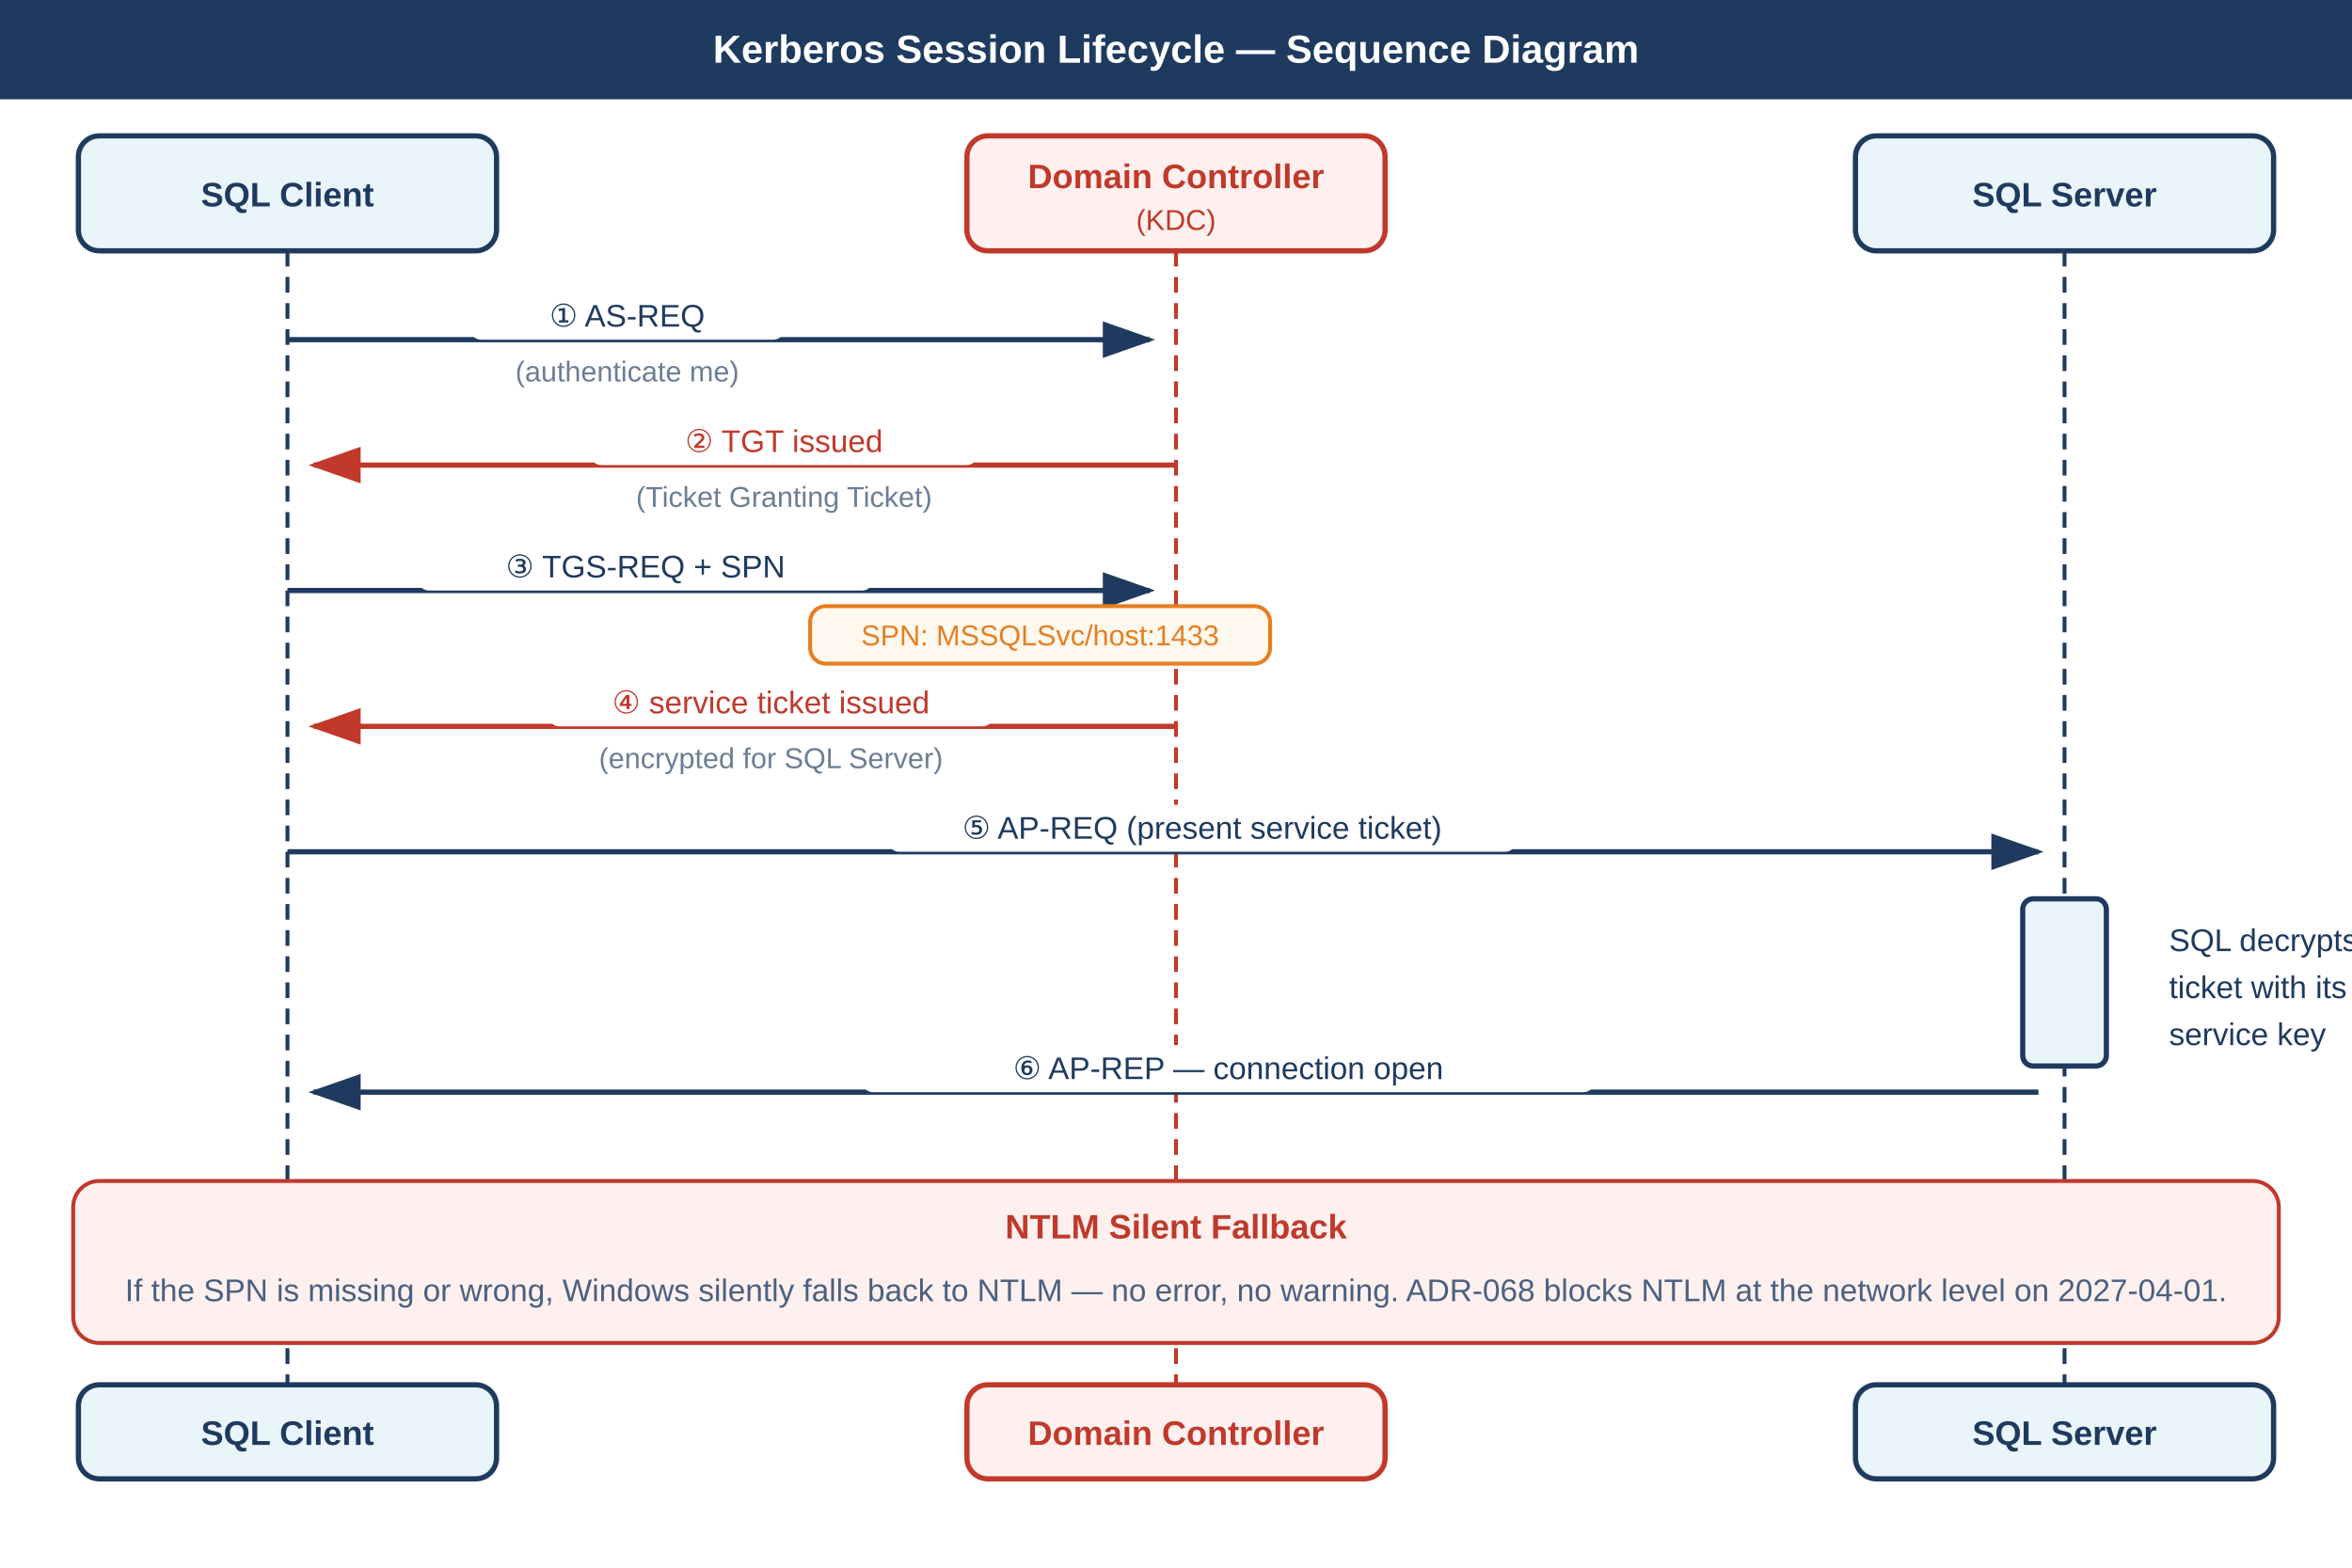
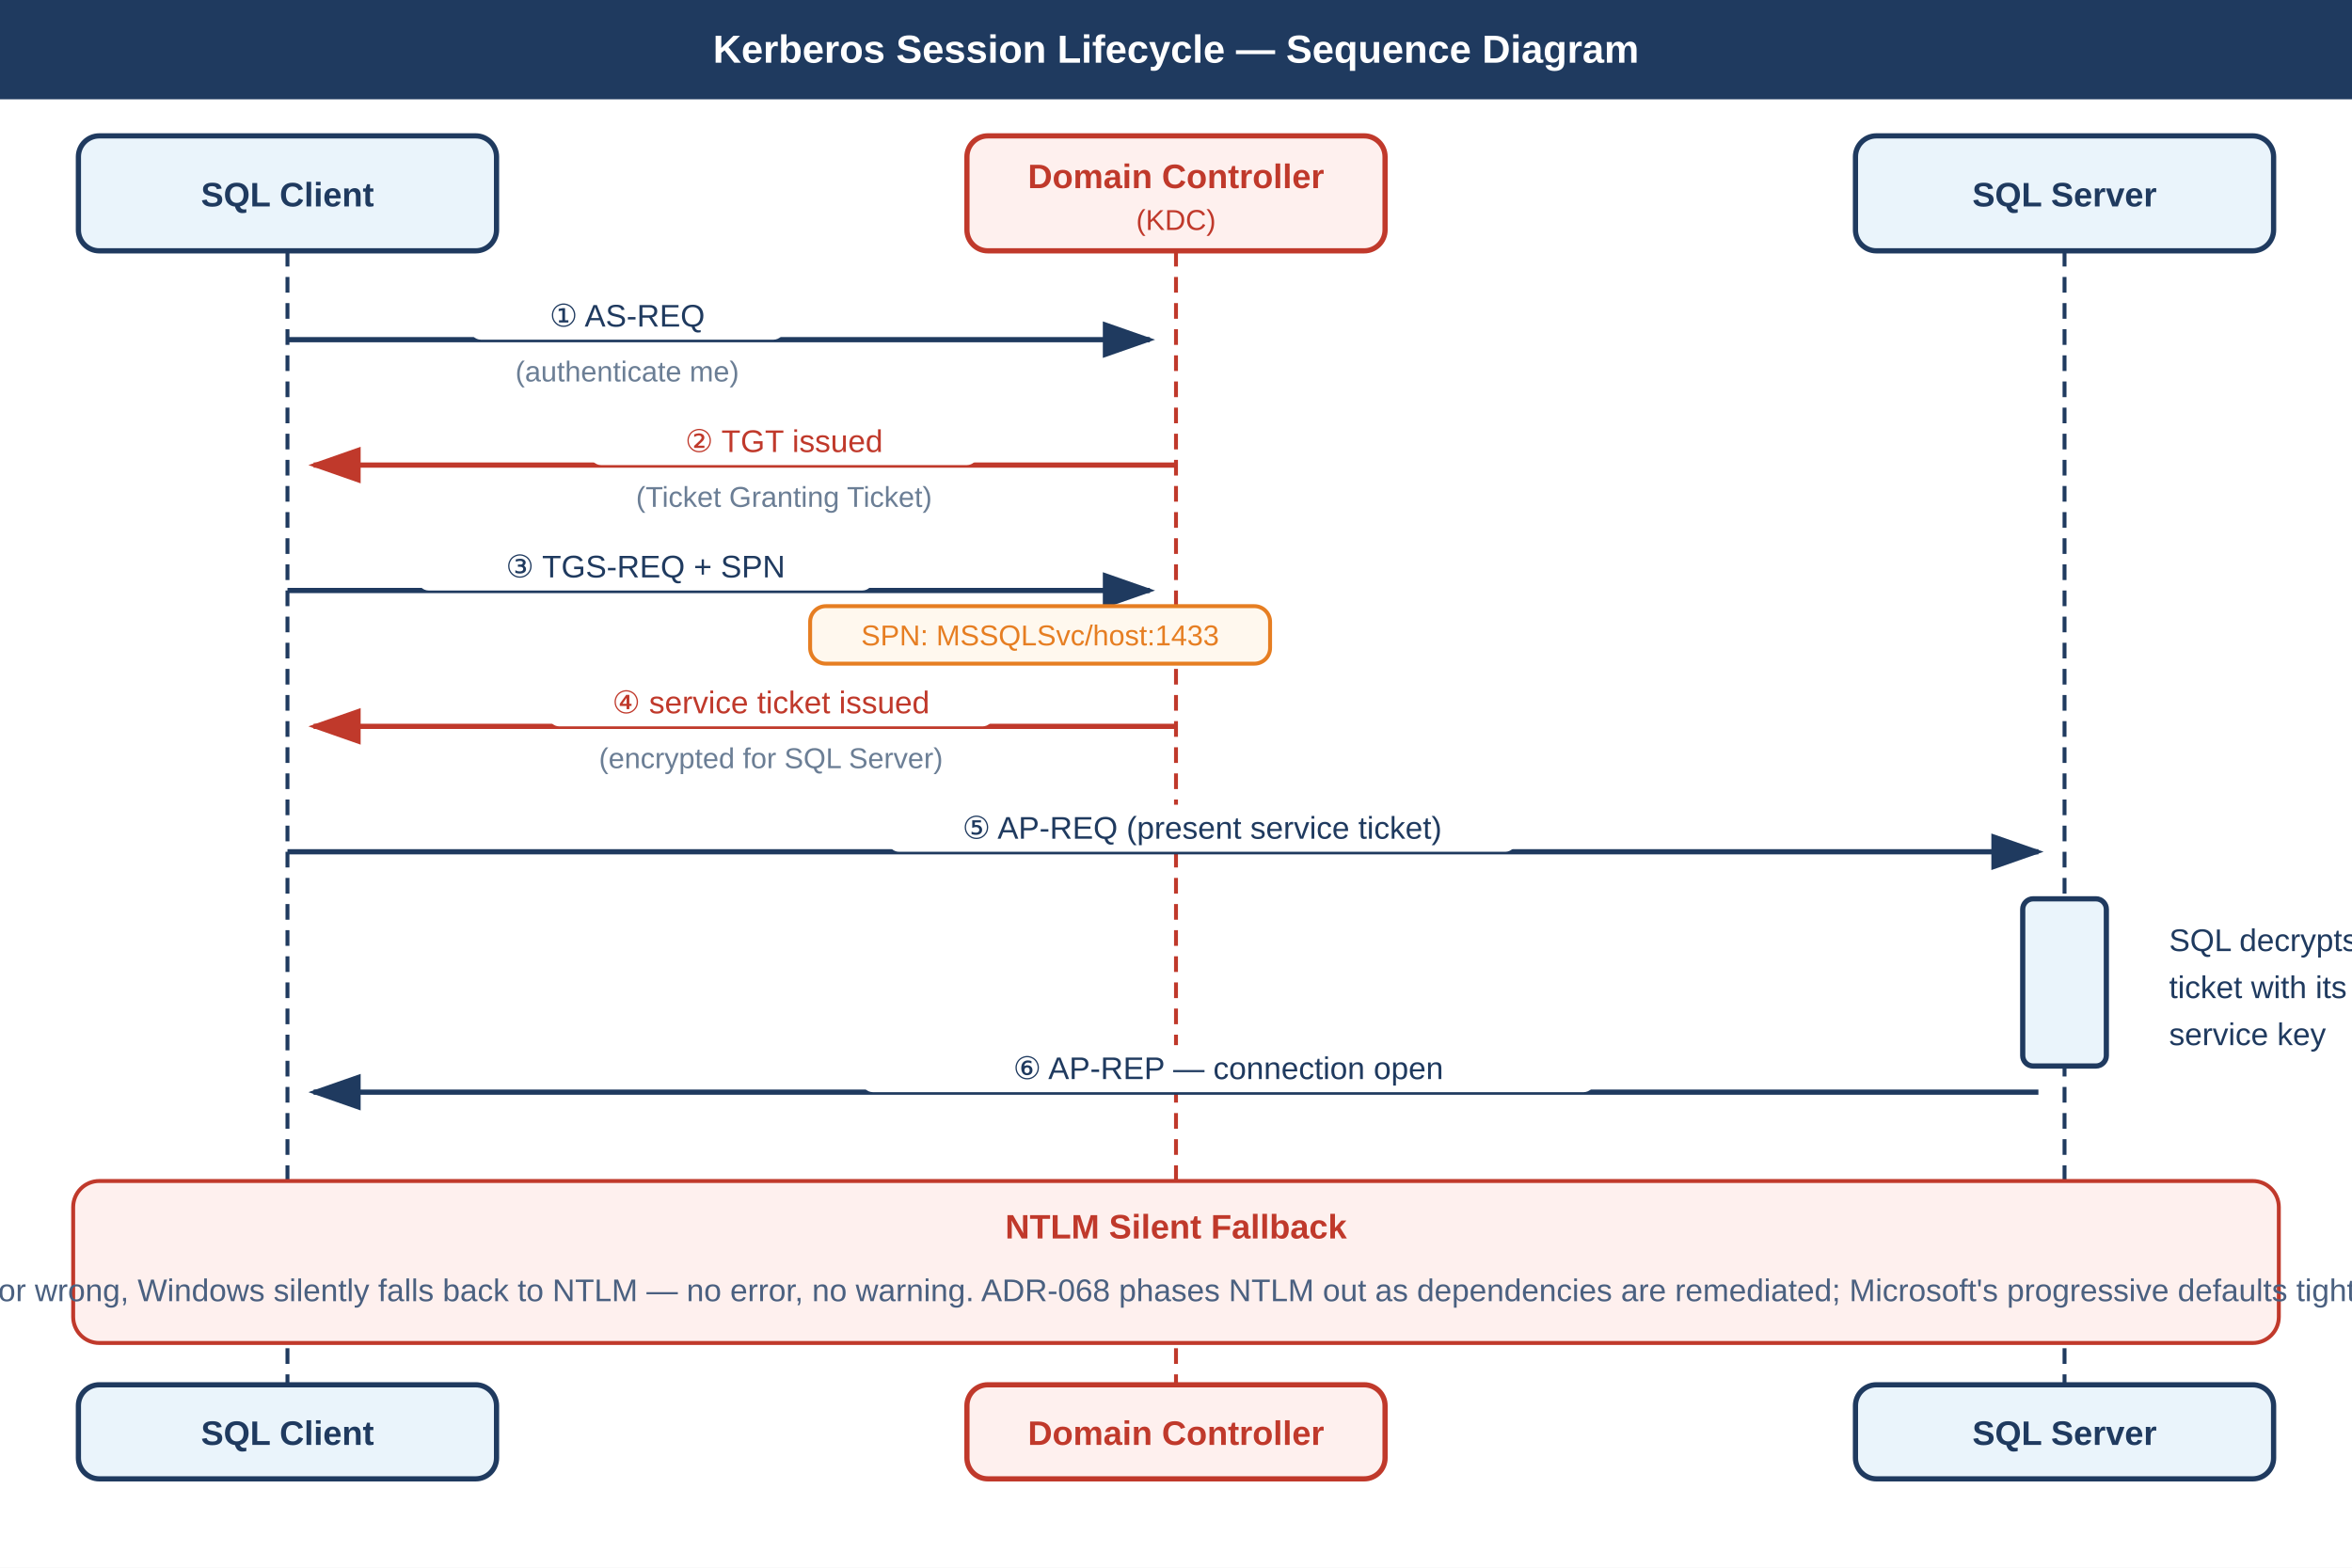
<svg xmlns="http://www.w3.org/2000/svg" viewBox="0 0 900 600" font-family="'Segoe UI', Arial, sans-serif">
  <rect width="900" height="600" fill="#FFFFFF" />
  <rect x="0" y="0" width="900" height="38" fill="#1F3A5F" />
  <text x="450" y="24" text-anchor="middle" font-size="15" font-weight="700" fill="#FFFFFF">Kerberos Session Lifecycle  —  Sequence Diagram</text>
  <rect x="30" y="52" width="160" height="44" rx="8" fill="#EAF4FB" stroke="#1F3A5F" stroke-width="2" />
  <text x="110" y="79" text-anchor="middle" font-size="13" font-weight="700" fill="#1F3A5F">SQL Client</text>
  <rect x="370" y="52" width="160" height="44" rx="8" fill="#FEF0EE" stroke="#C0392B" stroke-width="2" />
  <text x="450" y="72" text-anchor="middle" font-size="13" font-weight="700" fill="#C0392B">Domain Controller</text>
  <text x="450" y="88" text-anchor="middle" font-size="11" fill="#C0392B">(KDC)</text>
  <rect x="710" y="52" width="160" height="44" rx="8" fill="#EAF4FB" stroke="#1F3A5F" stroke-width="2" />
  <text x="790" y="79" text-anchor="middle" font-size="13" font-weight="700" fill="#1F3A5F">SQL Server</text>
  <line x1="110" y1="96" x2="110" y2="530" stroke="#1F3A5F" stroke-width="1.5" stroke-dasharray="6,4" />
  <line x1="450" y1="96" x2="450" y2="530" stroke="#C0392B" stroke-width="1.5" stroke-dasharray="6,4" />
  <line x1="790" y1="96" x2="790" y2="530" stroke="#1F3A5F" stroke-width="1.5" stroke-dasharray="6,4" />
  <defs>
    <marker id="na" markerWidth="10" markerHeight="7" refX="9" refY="3.5" orient="auto">
      <polygon points="0 0,10 3.5,0 7" fill="#1F3A5F" />
    </marker>
    <marker id="ra" markerWidth="10" markerHeight="7" refX="9" refY="3.5" orient="auto">
      <polygon points="0 0,10 3.5,0 7" fill="#C0392B" />
    </marker>
    <marker id="da" markerWidth="10" markerHeight="7" refX="9" refY="3.5" orient="auto">
      <polygon points="0 0,10 3.5,0 7" fill="#4A6080" />
    </marker>
  </defs>
  <line x1="110" y1="130" x2="440" y2="130" stroke="#1F3A5F" stroke-width="2" marker-end="url(#na)" />
  <rect x="180" y="112" width="120" height="18" rx="4" fill="#FFFFFF" />
  <text x="240" y="125" text-anchor="middle" font-size="12" fill="#1F3A5F">① AS-REQ</text>
  <text x="240" y="146" text-anchor="middle" font-size="11" fill="#6B7E95">(authenticate me)</text>
  <line x1="450" y1="178" x2="120" y2="178" stroke="#C0392B" stroke-width="2" marker-end="url(#ra)" />
  <rect x="226" y="160" width="148" height="18" rx="4" fill="#FFFFFF" />
  <text x="300" y="173" text-anchor="middle" font-size="12" fill="#C0392B">② TGT issued</text>
  <text x="300" y="194" text-anchor="middle" font-size="11" fill="#6B7E95">(Ticket Granting Ticket)</text>
  <line x1="110" y1="226" x2="440" y2="226" stroke="#1F3A5F" stroke-width="2" marker-end="url(#na)" />
  <rect x="160" y="208" width="174" height="18" rx="4" fill="#FFFFFF" />
  <text x="247" y="221" text-anchor="middle" font-size="12" fill="#1F3A5F">③ TGS-REQ + SPN</text>
  <rect x="310" y="232" width="176" height="22" rx="6" fill="#FFF8EE" stroke="#E67E22" stroke-width="1.5" />
  <text x="398" y="247" text-anchor="middle" font-size="11" fill="#E67E22">SPN: MSSQLSvc/host:1433</text>
  <line x1="450" y1="278" x2="120" y2="278" stroke="#C0392B" stroke-width="2" marker-end="url(#ra)" />
  <rect x="210" y="260" width="170" height="18" rx="4" fill="#FFFFFF" />
  <text x="295" y="273" text-anchor="middle" font-size="12" fill="#C0392B">④ service ticket issued</text>
  <text x="295" y="294" text-anchor="middle" font-size="11" fill="#6B7E95">(encrypted for SQL Server)</text>
  <line x1="110" y1="326" x2="780" y2="326" stroke="#1F3A5F" stroke-width="2" marker-end="url(#na)" />
  <rect x="340" y="308" width="240" height="18" rx="4" fill="#FFFFFF" />
  <text x="460" y="321" text-anchor="middle" font-size="12" fill="#1F3A5F">⑤ AP-REQ (present service ticket)</text>
  <rect x="774" y="344" width="32" height="64" rx="4" fill="#EAF4FB" stroke="#1F3A5F" stroke-width="2" />
  <text x="830" y="364" font-size="12" fill="#1F3A5F">SQL decrypts</text>
  <text x="830" y="382" font-size="12" fill="#1F3A5F">ticket with its</text>
  <text x="830" y="400" font-size="12" fill="#1F3A5F">service key</text>
  <line x1="780" y1="418" x2="120" y2="418" stroke="#1F3A5F" stroke-width="2" marker-end="url(#na)" />
  <rect x="330" y="400" width="280" height="18" rx="4" fill="#FFFFFF" />
  <text x="470" y="413" text-anchor="middle" font-size="12" fill="#1F3A5F">⑥ AP-REP — connection open</text>
  <rect x="28" y="452" width="844" height="62" rx="10" fill="#FEF0EE" stroke="#C0392B" stroke-width="1.5" />
  <text x="450" y="474" text-anchor="middle" font-size="13" font-weight="700" fill="#C0392B">NTLM Silent Fallback</text>
-   <text x="450" y="498" text-anchor="middle" font-size="12" fill="#4A6080">If the SPN is missing or wrong, Windows silently falls back to NTLM — no error, no warning.  ADR-068 blocks NTLM at the network level on 2027-04-01.</text>
+   <text x="450" y="498" text-anchor="middle" font-size="12" fill="#4A6080">If the SPN is missing or wrong, Windows silently falls back to NTLM — no error, no warning.  ADR-068 phases NTLM out as dependencies are remediated; Microsoft's progressive defaults tighten with each release.</text>
  <rect x="30" y="530" width="160" height="36" rx="8" fill="#EAF4FB" stroke="#1F3A5F" stroke-width="2" />
  <text x="110" y="553" text-anchor="middle" font-size="13" font-weight="700" fill="#1F3A5F">SQL Client</text>
  <rect x="370" y="530" width="160" height="36" rx="8" fill="#FEF0EE" stroke="#C0392B" stroke-width="2" />
  <text x="450" y="553" text-anchor="middle" font-size="13" font-weight="700" fill="#C0392B">Domain Controller</text>
  <rect x="710" y="530" width="160" height="36" rx="8" fill="#EAF4FB" stroke="#1F3A5F" stroke-width="2" />
  <text x="790" y="553" text-anchor="middle" font-size="13" font-weight="700" fill="#1F3A5F">SQL Server</text>
</svg>
